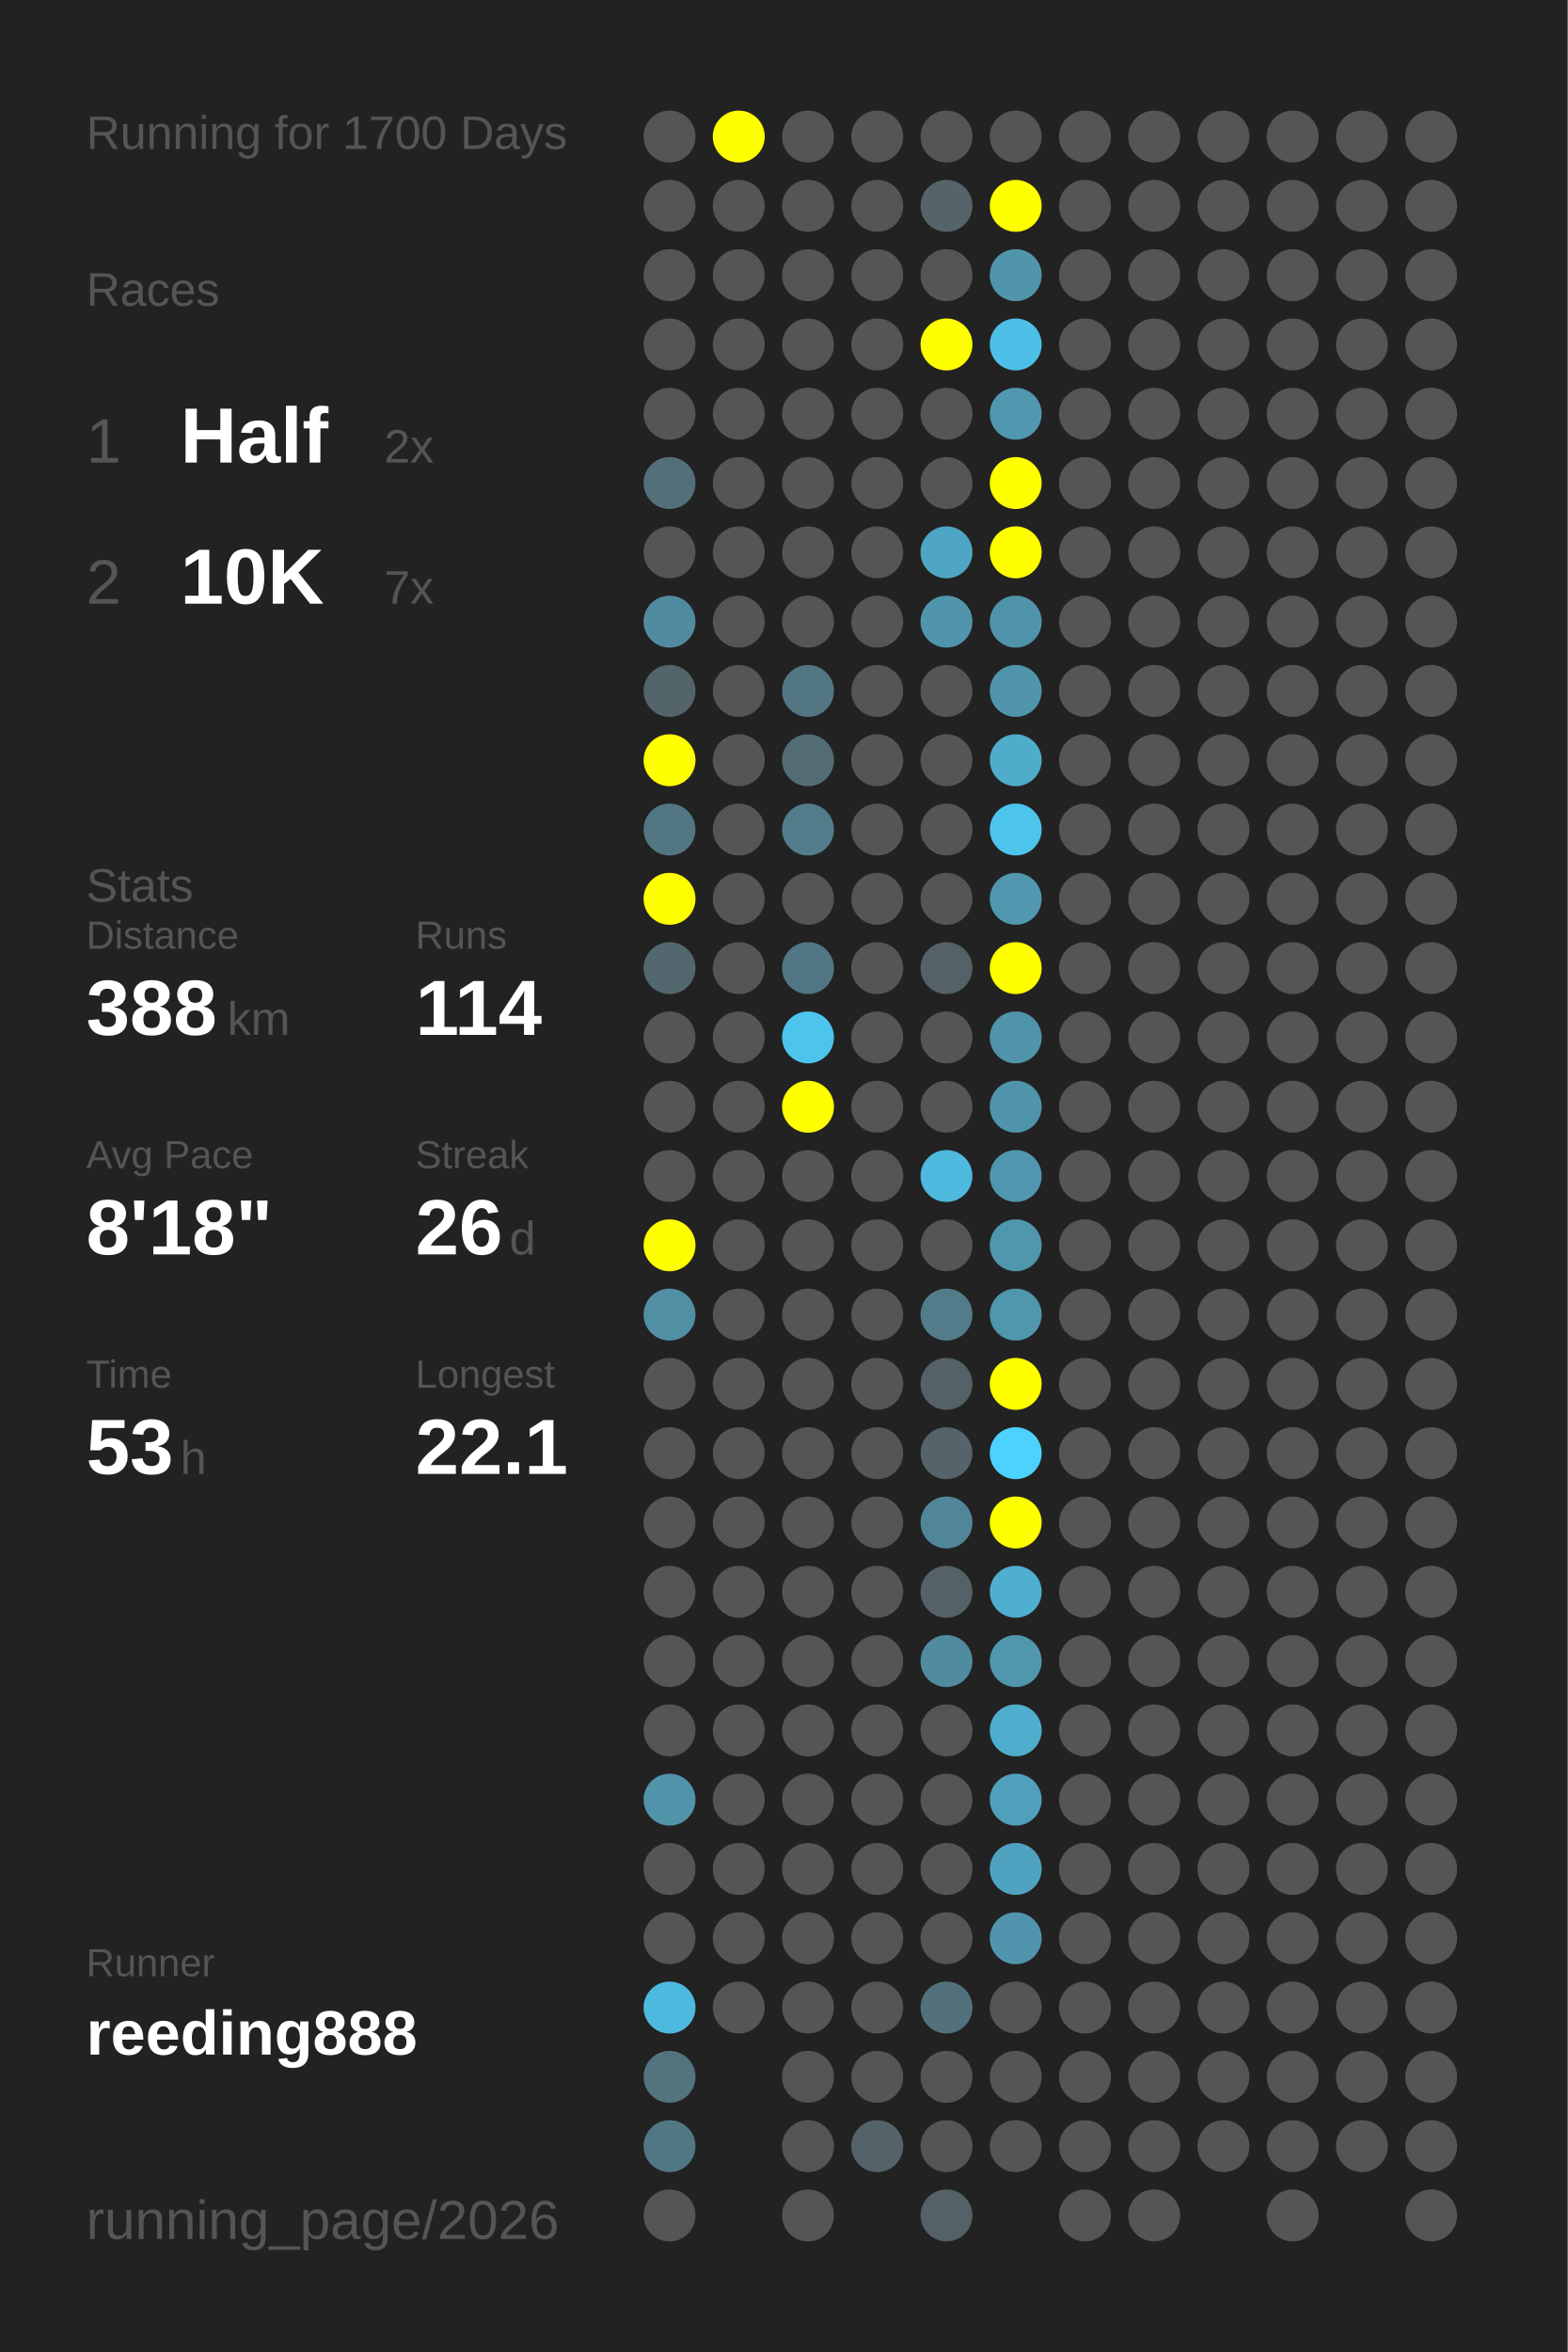
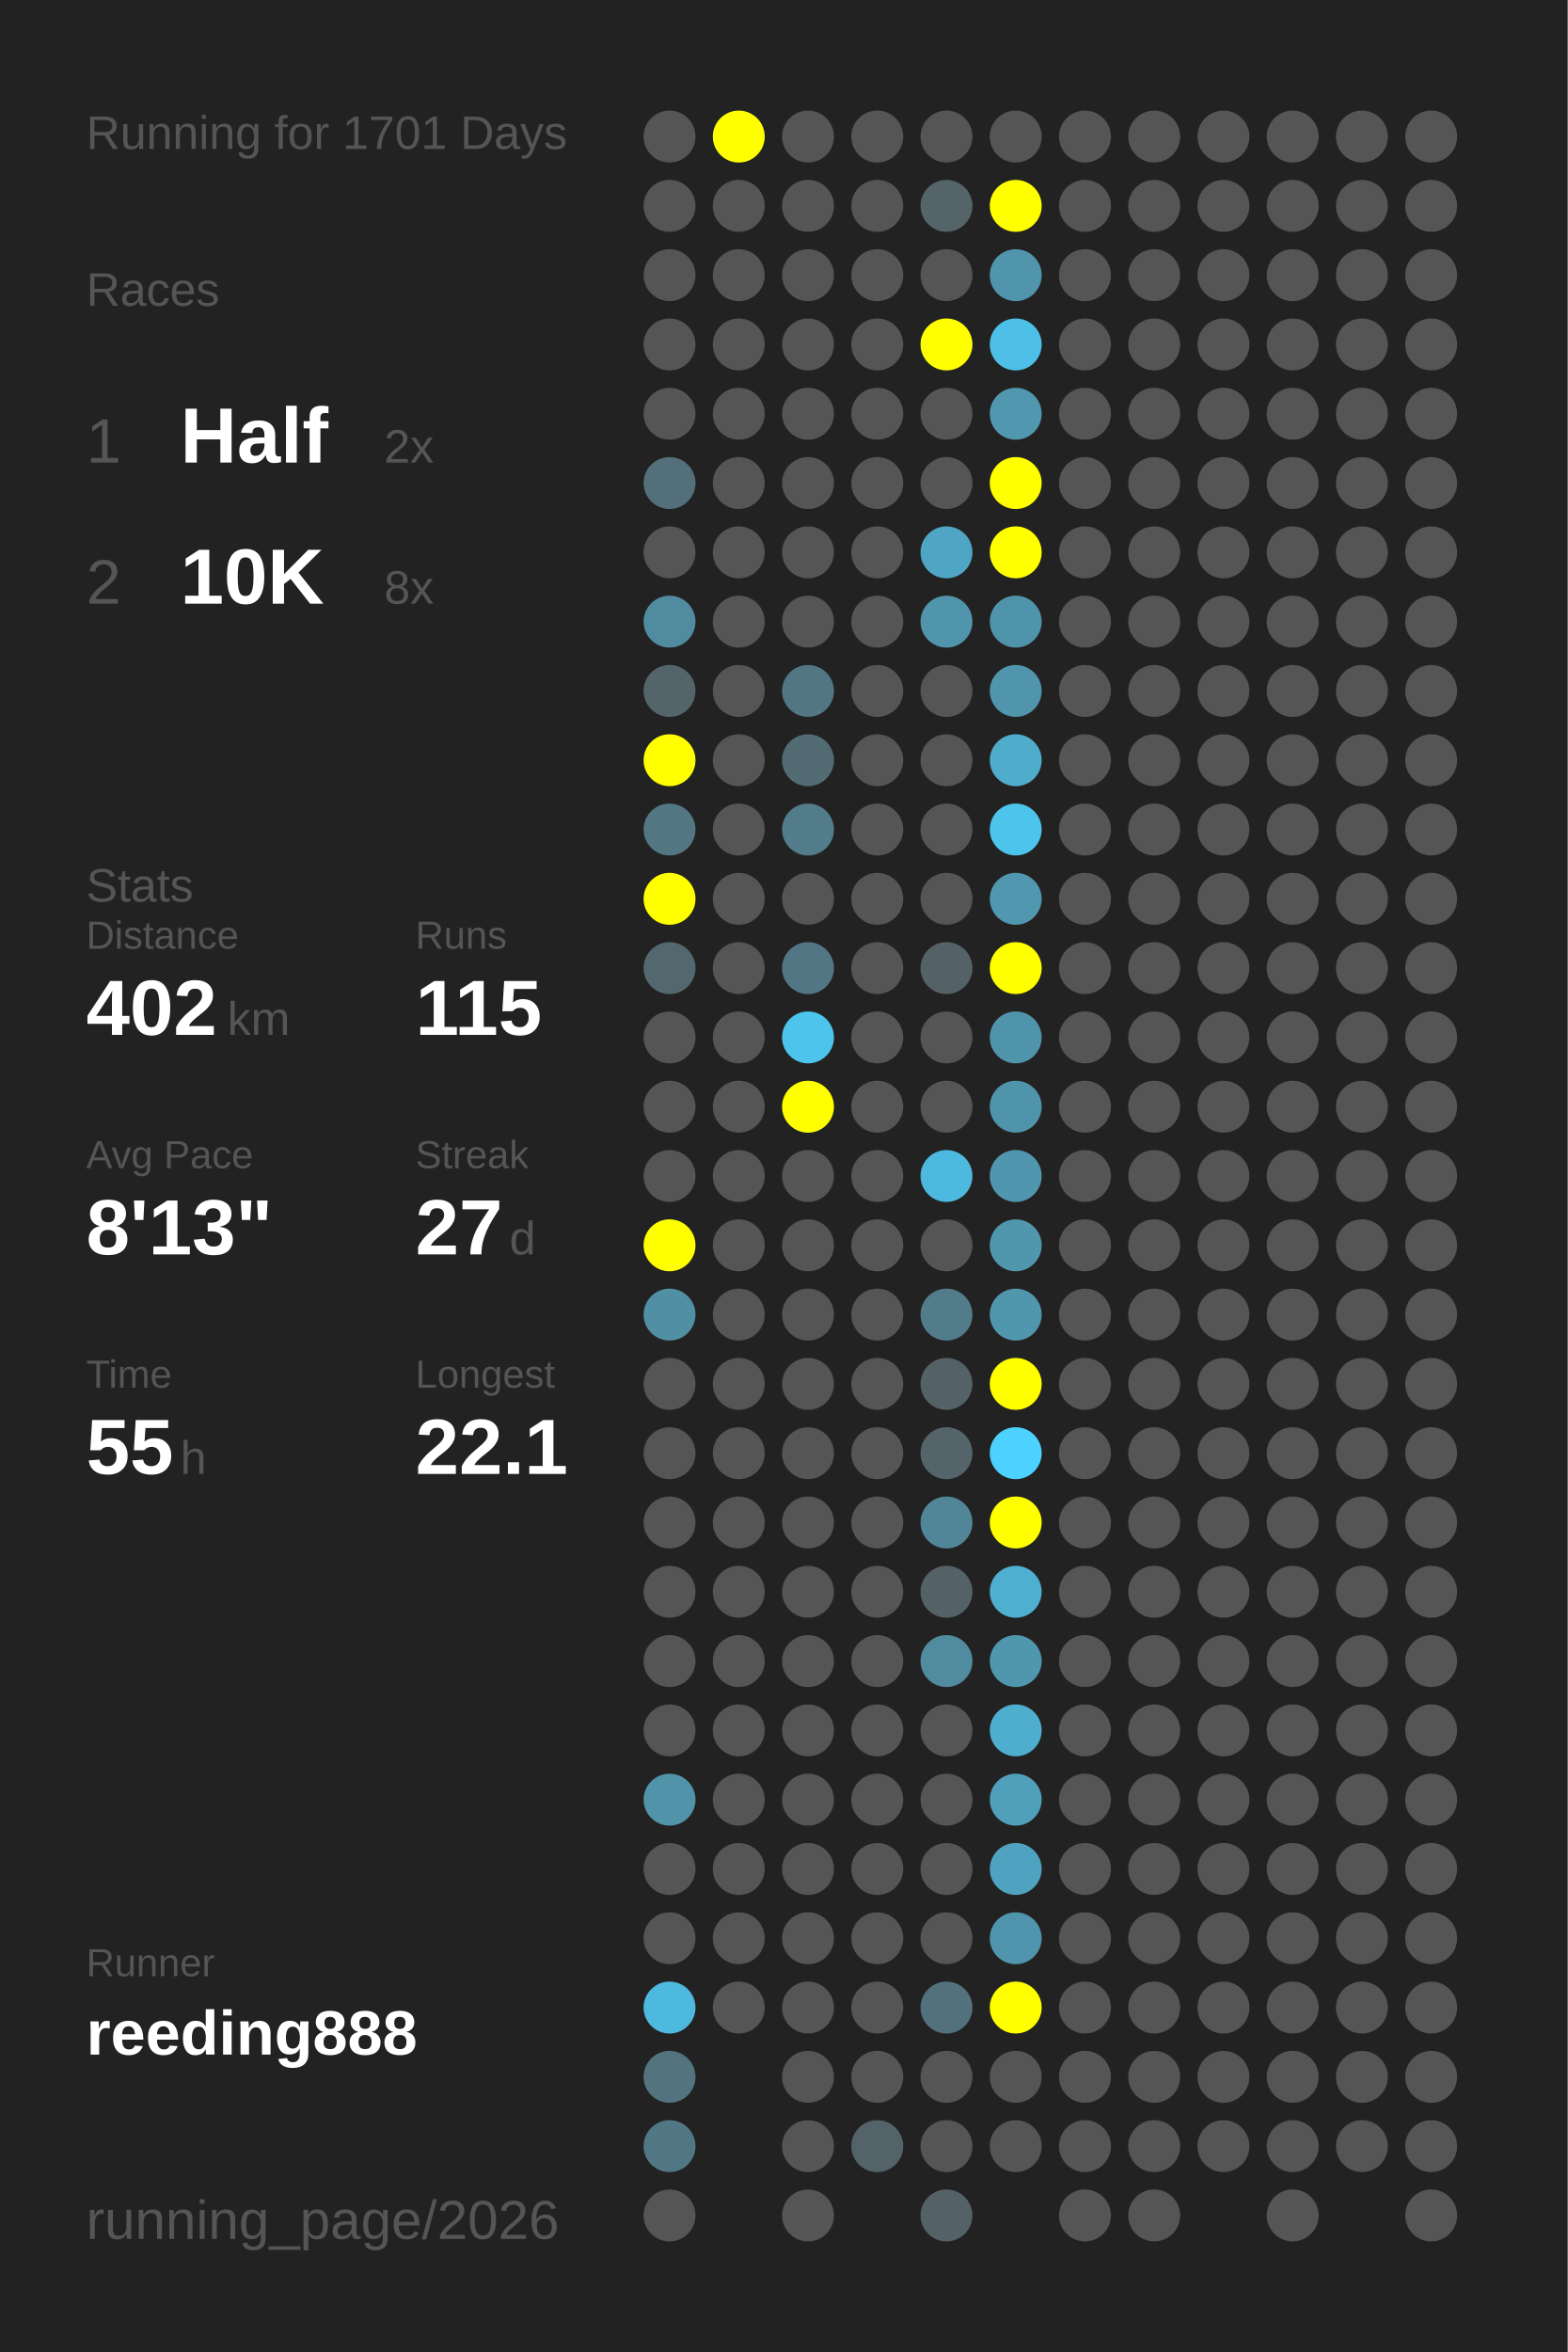
<svg xmlns="http://www.w3.org/2000/svg" baseProfile="full" height="300mm" version="1.1" viewBox="0,0,200,300" width="200mm">
  <defs />
  <rect fill="#222222" height="300" width="200" x="0" y="0" />
-   <text fill="#555555" style="font-size:6px; font-family:Arial;" x="11" y="19">Running for 1700 Days</text>
+   <text fill="#555555" style="font-size:6px; font-family:Arial;" x="11" y="19">Running for 1701 Days</text>
  <text fill="#555555" style="font-size:6px; font-family:Arial;" x="11" y="39">Races</text>
  <text fill="#555555" style="font-size:8px; font-family:Arial;" x="11" y="59">1</text>
  <text fill="#FFFFFF" style="font-size:10px; font-family:Arial; font-weight:bold;" x="23" y="59">Half</text>
  <text fill="#555555" style="font-size:6px; font-family:Arial;" x="49" y="59">2x</text>
  <text fill="#555555" style="font-size:8px; font-family:Arial;" x="11" y="77">2</text>
  <text fill="#FFFFFF" style="font-size:10px; font-family:Arial; font-weight:bold;" x="23" y="77">10K</text>
-   <text fill="#555555" style="font-size:6px; font-family:Arial;" x="49" y="77">7x</text>
+   <text fill="#555555" style="font-size:6px; font-family:Arial;" x="49" y="77">8x</text>
  <text fill="#555555" style="font-size:6px; font-family:Arial;" x="11" y="115">Stats</text>
  <text fill="#555555" style="font-size:5px; font-family:Arial;" x="11" y="121">Distance</text>
-   <text fill="#FFFFFF" style="font-size:10px; font-family:Arial; font-weight:bold;" x="11" y="132">388</text>
+   <text fill="#FFFFFF" style="font-size:10px; font-family:Arial; font-weight:bold;" x="11" y="132">402</text>
  <text fill="#555555" style="font-size:6px; font-family:Arial;" x="29" y="132">km</text>
  <text fill="#555555" style="font-size:5px; font-family:Arial;" x="53" y="121">Runs</text>
-   <text fill="#FFFFFF" style="font-size:10px; font-family:Arial; font-weight:bold;" x="53" y="132">114</text>
+   <text fill="#FFFFFF" style="font-size:10px; font-family:Arial; font-weight:bold;" x="53" y="132">115</text>
  <text fill="#555555" style="font-size:5px; font-family:Arial;" x="11" y="149">Avg Pace</text>
-   <text fill="#FFFFFF" style="font-size:10px; font-family:Arial; font-weight:bold;" x="11" y="160">8'18"</text>
+   <text fill="#FFFFFF" style="font-size:10px; font-family:Arial; font-weight:bold;" x="11" y="160">8'13"</text>
  <text fill="#555555" style="font-size:5px; font-family:Arial;" x="53" y="149">Streak</text>
-   <text fill="#FFFFFF" style="font-size:10px; font-family:Arial; font-weight:bold;" x="53" y="160">26</text>
+   <text fill="#FFFFFF" style="font-size:10px; font-family:Arial; font-weight:bold;" x="53" y="160">27</text>
  <text fill="#555555" style="font-size:6px; font-family:Arial;" x="65" y="160">d</text>
  <text fill="#555555" style="font-size:5px; font-family:Arial;" x="11" y="177">Time</text>
-   <text fill="#FFFFFF" style="font-size:10px; font-family:Arial; font-weight:bold;" x="11" y="188">53</text>
+   <text fill="#FFFFFF" style="font-size:10px; font-family:Arial; font-weight:bold;" x="11" y="188">55</text>
  <text fill="#555555" style="font-size:6px; font-family:Arial;" x="23" y="188">h</text>
  <text fill="#555555" style="font-size:5px; font-family:Arial;" x="53" y="177">Longest</text>
  <text fill="#FFFFFF" style="font-size:10px; font-family:Arial; font-weight:bold;" x="53" y="188">22.1</text>
  <text fill="#555555" style="font-size:5px; font-family:Arial;" x="11" y="252.065">Runner</text>
  <text fill="#FFFFFF" style="font-size:8px; font-family:Arial; font-weight:bold;" x="11" y="262.065">reeding888</text>
  <text fill="#555555" style="font-size:7px; font-family:Arial;" x="11" y="285.581">running_page/2026</text>
  <circle cx="85.417" cy="17.419" fill="#555555" r="3.312" />
  <circle cx="85.417" cy="26.258" fill="#555555" r="3.312" />
  <circle cx="85.417" cy="35.097" fill="#555555" r="3.312" />
  <circle cx="85.417" cy="43.935" fill="#555555" r="3.312" />
  <circle cx="85.417" cy="52.774" fill="#555555" r="3.312" />
  <circle cx="85.417" cy="61.613" fill="#536f79" r="3.312" />
  <circle cx="85.417" cy="70.452" fill="#555555" r="3.312" />
  <circle cx="85.417" cy="79.29" fill="#518b9f" r="3.312" />
  <circle cx="85.417" cy="88.129" fill="#53656b" r="3.312" />
  <circle cx="85.417" cy="96.968" fill="#FFFF00" r="3.312" />
  <circle cx="85.417" cy="105.806" fill="#527682" r="3.312" />
  <circle cx="85.417" cy="114.645" fill="#FFFF00" r="3.312" />
  <circle cx="85.417" cy="123.484" fill="#53686e" r="3.312" />
  <circle cx="85.417" cy="132.323" fill="#555555" r="3.312" />
  <circle cx="85.417" cy="141.161" fill="#555555" r="3.312" />
  <circle cx="85.417" cy="150" fill="#555555" r="3.312" />
  <circle cx="85.417" cy="158.839" fill="#FFFF00" r="3.312" />
  <circle cx="85.417" cy="167.677" fill="#518fa4" r="3.312" />
  <circle cx="85.417" cy="176.516" fill="#555555" r="3.312" />
  <circle cx="85.417" cy="185.355" fill="#555555" r="3.312" />
  <circle cx="85.417" cy="194.194" fill="#555555" r="3.312" />
  <circle cx="85.417" cy="203.032" fill="#555555" r="3.312" />
  <circle cx="85.417" cy="211.871" fill="#555555" r="3.312" />
  <circle cx="85.417" cy="220.71" fill="#555555" r="3.312" />
  <circle cx="85.417" cy="229.548" fill="#5193a9" r="3.312" />
  <circle cx="85.417" cy="238.387" fill="#555555" r="3.312" />
  <circle cx="85.417" cy="247.226" fill="#555555" r="3.312" />
  <circle cx="85.417" cy="256.065" fill="#4eb9de" r="3.312" />
  <circle cx="85.417" cy="264.903" fill="#53737e" r="3.312" />
  <circle cx="85.417" cy="273.742" fill="#527784" r="3.312" />
  <circle cx="85.417" cy="282.581" fill="#555555" r="3.312" />
  <circle cx="94.25" cy="17.419" fill="#FFFF00" r="3.312" />
  <circle cx="94.25" cy="26.258" fill="#555555" r="3.312" />
  <circle cx="94.25" cy="35.097" fill="#555555" r="3.312" />
  <circle cx="94.25" cy="43.935" fill="#555555" r="3.312" />
  <circle cx="94.25" cy="52.774" fill="#555555" r="3.312" />
  <circle cx="94.25" cy="61.613" fill="#555555" r="3.312" />
  <circle cx="94.25" cy="70.452" fill="#555555" r="3.312" />
  <circle cx="94.25" cy="79.29" fill="#555555" r="3.312" />
  <circle cx="94.25" cy="88.129" fill="#555555" r="3.312" />
  <circle cx="94.25" cy="96.968" fill="#555555" r="3.312" />
  <circle cx="94.25" cy="105.806" fill="#555555" r="3.312" />
  <circle cx="94.25" cy="114.645" fill="#555555" r="3.312" />
  <circle cx="94.25" cy="123.484" fill="#555555" r="3.312" />
  <circle cx="94.25" cy="132.323" fill="#555555" r="3.312" />
  <circle cx="94.25" cy="141.161" fill="#555555" r="3.312" />
  <circle cx="94.25" cy="150" fill="#555555" r="3.312" />
  <circle cx="94.25" cy="158.839" fill="#555555" r="3.312" />
  <circle cx="94.25" cy="167.677" fill="#555555" r="3.312" />
  <circle cx="94.25" cy="176.516" fill="#555555" r="3.312" />
  <circle cx="94.25" cy="185.355" fill="#555555" r="3.312" />
  <circle cx="94.25" cy="194.194" fill="#555555" r="3.312" />
  <circle cx="94.25" cy="203.032" fill="#555555" r="3.312" />
  <circle cx="94.25" cy="211.871" fill="#555555" r="3.312" />
  <circle cx="94.25" cy="220.71" fill="#555555" r="3.312" />
  <circle cx="94.25" cy="229.548" fill="#555555" r="3.312" />
  <circle cx="94.25" cy="238.387" fill="#555555" r="3.312" />
  <circle cx="94.25" cy="247.226" fill="#555555" r="3.312" />
  <circle cx="94.25" cy="256.065" fill="#555555" r="3.312" />
  <circle cx="103.083" cy="17.419" fill="#555555" r="3.312" />
  <circle cx="103.083" cy="26.258" fill="#555555" r="3.312" />
  <circle cx="103.083" cy="35.097" fill="#555555" r="3.312" />
  <circle cx="103.083" cy="43.935" fill="#555555" r="3.312" />
  <circle cx="103.083" cy="52.774" fill="#555555" r="3.312" />
  <circle cx="103.083" cy="61.613" fill="#555555" r="3.312" />
  <circle cx="103.083" cy="70.452" fill="#555555" r="3.312" />
  <circle cx="103.083" cy="79.29" fill="#555555" r="3.312" />
  <circle cx="103.083" cy="88.129" fill="#527682" r="3.312" />
  <circle cx="103.083" cy="96.968" fill="#536c74" r="3.312" />
  <circle cx="103.083" cy="105.806" fill="#527c8a" r="3.312" />
  <circle cx="103.083" cy="114.645" fill="#555555" r="3.312" />
  <circle cx="103.083" cy="123.484" fill="#527683" r="3.312" />
  <circle cx="103.083" cy="132.323" fill="#4dc4ec" r="3.312" />
  <circle cx="103.083" cy="141.161" fill="#FFFF00" r="3.312" />
  <circle cx="103.083" cy="150" fill="#555555" r="3.312" />
  <circle cx="103.083" cy="158.839" fill="#555555" r="3.312" />
  <circle cx="103.083" cy="167.677" fill="#555555" r="3.312" />
  <circle cx="103.083" cy="176.516" fill="#555555" r="3.312" />
  <circle cx="103.083" cy="185.355" fill="#555555" r="3.312" />
  <circle cx="103.083" cy="194.194" fill="#555555" r="3.312" />
  <circle cx="103.083" cy="203.032" fill="#555555" r="3.312" />
  <circle cx="103.083" cy="211.871" fill="#555555" r="3.312" />
  <circle cx="103.083" cy="220.71" fill="#555555" r="3.312" />
  <circle cx="103.083" cy="229.548" fill="#555555" r="3.312" />
  <circle cx="103.083" cy="238.387" fill="#555555" r="3.312" />
  <circle cx="103.083" cy="247.226" fill="#555555" r="3.312" />
  <circle cx="103.083" cy="256.065" fill="#555555" r="3.312" />
  <circle cx="103.083" cy="264.903" fill="#555555" r="3.312" />
  <circle cx="103.083" cy="273.742" fill="#555555" r="3.312" />
  <circle cx="103.083" cy="282.581" fill="#555555" r="3.312" />
  <circle cx="111.917" cy="17.419" fill="#555555" r="3.312" />
  <circle cx="111.917" cy="26.258" fill="#555555" r="3.312" />
  <circle cx="111.917" cy="35.097" fill="#555555" r="3.312" />
  <circle cx="111.917" cy="43.935" fill="#555555" r="3.312" />
  <circle cx="111.917" cy="52.774" fill="#555555" r="3.312" />
  <circle cx="111.917" cy="61.613" fill="#555555" r="3.312" />
  <circle cx="111.917" cy="70.452" fill="#555555" r="3.312" />
  <circle cx="111.917" cy="79.29" fill="#555555" r="3.312" />
  <circle cx="111.917" cy="88.129" fill="#555555" r="3.312" />
  <circle cx="111.917" cy="96.968" fill="#555555" r="3.312" />
  <circle cx="111.917" cy="105.806" fill="#555555" r="3.312" />
  <circle cx="111.917" cy="114.645" fill="#555555" r="3.312" />
  <circle cx="111.917" cy="123.484" fill="#555555" r="3.312" />
  <circle cx="111.917" cy="132.323" fill="#555555" r="3.312" />
  <circle cx="111.917" cy="141.161" fill="#555555" r="3.312" />
  <circle cx="111.917" cy="150" fill="#555555" r="3.312" />
  <circle cx="111.917" cy="158.839" fill="#555555" r="3.312" />
  <circle cx="111.917" cy="167.677" fill="#555555" r="3.312" />
  <circle cx="111.917" cy="176.516" fill="#555555" r="3.312" />
  <circle cx="111.917" cy="185.355" fill="#555555" r="3.312" />
  <circle cx="111.917" cy="194.194" fill="#555555" r="3.312" />
  <circle cx="111.917" cy="203.032" fill="#555555" r="3.312" />
  <circle cx="111.917" cy="211.871" fill="#555555" r="3.312" />
  <circle cx="111.917" cy="220.71" fill="#555555" r="3.312" />
  <circle cx="111.917" cy="229.548" fill="#555555" r="3.312" />
  <circle cx="111.917" cy="238.387" fill="#555555" r="3.312" />
  <circle cx="111.917" cy="247.226" fill="#555555" r="3.312" />
  <circle cx="111.917" cy="256.065" fill="#555555" r="3.312" />
  <circle cx="111.917" cy="264.903" fill="#555555" r="3.312" />
  <circle cx="111.917" cy="273.742" fill="#546369" r="3.312" />
  <circle cx="120.75" cy="17.419" fill="#555555" r="3.312" />
  <circle cx="120.75" cy="26.258" fill="#546469" r="3.312" />
  <circle cx="120.75" cy="35.097" fill="#555555" r="3.312" />
  <circle cx="120.75" cy="43.935" fill="#FFFF00" r="3.312" />
  <circle cx="120.75" cy="52.774" fill="#555555" r="3.312" />
  <circle cx="120.75" cy="61.613" fill="#555555" r="3.312" />
  <circle cx="120.75" cy="70.452" fill="#4fa6c4" r="3.312" />
  <circle cx="120.75" cy="79.29" fill="#5095ac" r="3.312" />
  <circle cx="120.75" cy="88.129" fill="#555555" r="3.312" />
  <circle cx="120.75" cy="96.968" fill="#555555" r="3.312" />
  <circle cx="120.75" cy="105.806" fill="#555555" r="3.312" />
  <circle cx="120.75" cy="114.645" fill="#555555" r="3.312" />
  <circle cx="120.75" cy="123.484" fill="#546267" r="3.312" />
  <circle cx="120.75" cy="132.323" fill="#555555" r="3.312" />
  <circle cx="120.75" cy="141.161" fill="#555555" r="3.312" />
  <circle cx="120.75" cy="150" fill="#4eb9de" r="3.312" />
  <circle cx="120.75" cy="158.839" fill="#555555" r="3.312" />
  <circle cx="120.75" cy="167.677" fill="#527c8a" r="3.312" />
  <circle cx="120.75" cy="176.516" fill="#546166" r="3.312" />
  <circle cx="120.75" cy="185.355" fill="#54646a" r="3.312" />
  <circle cx="120.75" cy="194.194" fill="#518698" r="3.312" />
  <circle cx="120.75" cy="203.032" fill="#546267" r="3.312" />
  <circle cx="120.75" cy="211.871" fill="#518b9f" r="3.312" />
  <circle cx="120.75" cy="220.71" fill="#555555" r="3.312" />
  <circle cx="120.75" cy="229.548" fill="#555555" r="3.312" />
  <circle cx="120.75" cy="238.387" fill="#555555" r="3.312" />
  <circle cx="120.75" cy="247.226" fill="#555555" r="3.312" />
  <circle cx="120.75" cy="256.065" fill="#53717c" r="3.312" />
  <circle cx="120.75" cy="264.903" fill="#555555" r="3.312" />
  <circle cx="120.75" cy="273.742" fill="#555555" r="3.312" />
  <circle cx="120.75" cy="282.581" fill="#546166" r="3.312" />
  <circle cx="129.583" cy="17.419" fill="#555555" r="3.312" />
  <circle cx="129.583" cy="26.258" fill="#FFFF00" r="3.312" />
  <circle cx="129.583" cy="35.097" fill="#5095ac" r="3.312" />
  <circle cx="129.583" cy="43.935" fill="#4ec0e7" r="3.312" />
  <circle cx="129.583" cy="52.774" fill="#5097af" r="3.312" />
  <circle cx="129.583" cy="61.613" fill="#FFFF00" r="3.312" />
  <circle cx="129.583" cy="70.452" fill="#FFFF00" r="3.312" />
  <circle cx="129.583" cy="79.29" fill="#5094ab" r="3.312" />
  <circle cx="129.583" cy="88.129" fill="#5095ac" r="3.312" />
  <circle cx="129.583" cy="96.968" fill="#4faccb" r="3.312" />
  <circle cx="129.583" cy="105.806" fill="#4dc4ec" r="3.312" />
  <circle cx="129.583" cy="114.645" fill="#5097af" r="3.312" />
  <circle cx="129.583" cy="123.484" fill="#FFFF00" r="3.312" />
  <circle cx="129.583" cy="132.323" fill="#5094ab" r="3.312" />
  <circle cx="129.583" cy="141.161" fill="#5094ab" r="3.312" />
  <circle cx="129.583" cy="150" fill="#5096ae" r="3.312" />
  <circle cx="129.583" cy="158.839" fill="#5096ad" r="3.312" />
  <circle cx="129.583" cy="167.677" fill="#5096ad" r="3.312" />
  <circle cx="129.583" cy="176.516" fill="#FFFF00" r="3.312" />
  <circle cx="129.583" cy="185.355" fill="#4dd1fe" r="3.312" />
  <circle cx="129.583" cy="194.194" fill="#FFFF00" r="3.312" />
  <circle cx="129.583" cy="203.032" fill="#4fafd0" r="3.312" />
  <circle cx="129.583" cy="211.871" fill="#5097ae" r="3.312" />
  <circle cx="129.583" cy="220.71" fill="#4faece" r="3.312" />
  <circle cx="129.583" cy="229.548" fill="#50a0bb" r="3.312" />
  <circle cx="129.583" cy="238.387" fill="#4fa3c0" r="3.312" />
  <circle cx="129.583" cy="247.226" fill="#5095ad" r="3.312" />
-   <circle cx="129.583" cy="256.065" fill="#555555" r="3.312" />
+   <circle cx="129.583" cy="256.065" fill="#FFFF00" r="3.312" />
  <circle cx="129.583" cy="264.903" fill="#555555" r="3.312" />
  <circle cx="129.583" cy="273.742" fill="#555555" r="3.312" />
  <circle cx="138.417" cy="17.419" fill="#555555" r="3.312" />
  <circle cx="138.417" cy="26.258" fill="#555555" r="3.312" />
  <circle cx="138.417" cy="35.097" fill="#555555" r="3.312" />
  <circle cx="138.417" cy="43.935" fill="#555555" r="3.312" />
  <circle cx="138.417" cy="52.774" fill="#555555" r="3.312" />
  <circle cx="138.417" cy="61.613" fill="#555555" r="3.312" />
  <circle cx="138.417" cy="70.452" fill="#555555" r="3.312" />
  <circle cx="138.417" cy="79.29" fill="#555555" r="3.312" />
  <circle cx="138.417" cy="88.129" fill="#555555" r="3.312" />
  <circle cx="138.417" cy="96.968" fill="#555555" r="3.312" />
  <circle cx="138.417" cy="105.806" fill="#555555" r="3.312" />
  <circle cx="138.417" cy="114.645" fill="#555555" r="3.312" />
  <circle cx="138.417" cy="123.484" fill="#555555" r="3.312" />
  <circle cx="138.417" cy="132.323" fill="#555555" r="3.312" />
  <circle cx="138.417" cy="141.161" fill="#555555" r="3.312" />
  <circle cx="138.417" cy="150" fill="#555555" r="3.312" />
  <circle cx="138.417" cy="158.839" fill="#555555" r="3.312" />
  <circle cx="138.417" cy="167.677" fill="#555555" r="3.312" />
  <circle cx="138.417" cy="176.516" fill="#555555" r="3.312" />
  <circle cx="138.417" cy="185.355" fill="#555555" r="3.312" />
  <circle cx="138.417" cy="194.194" fill="#555555" r="3.312" />
  <circle cx="138.417" cy="203.032" fill="#555555" r="3.312" />
  <circle cx="138.417" cy="211.871" fill="#555555" r="3.312" />
  <circle cx="138.417" cy="220.71" fill="#555555" r="3.312" />
  <circle cx="138.417" cy="229.548" fill="#555555" r="3.312" />
  <circle cx="138.417" cy="238.387" fill="#555555" r="3.312" />
  <circle cx="138.417" cy="247.226" fill="#555555" r="3.312" />
  <circle cx="138.417" cy="256.065" fill="#555555" r="3.312" />
  <circle cx="138.417" cy="264.903" fill="#555555" r="3.312" />
  <circle cx="138.417" cy="273.742" fill="#555555" r="3.312" />
  <circle cx="138.417" cy="282.581" fill="#555555" r="3.312" />
  <circle cx="147.25" cy="17.419" fill="#555555" r="3.312" />
  <circle cx="147.25" cy="26.258" fill="#555555" r="3.312" />
  <circle cx="147.25" cy="35.097" fill="#555555" r="3.312" />
  <circle cx="147.25" cy="43.935" fill="#555555" r="3.312" />
  <circle cx="147.25" cy="52.774" fill="#555555" r="3.312" />
  <circle cx="147.25" cy="61.613" fill="#555555" r="3.312" />
  <circle cx="147.25" cy="70.452" fill="#555555" r="3.312" />
  <circle cx="147.25" cy="79.29" fill="#555555" r="3.312" />
  <circle cx="147.25" cy="88.129" fill="#555555" r="3.312" />
  <circle cx="147.25" cy="96.968" fill="#555555" r="3.312" />
  <circle cx="147.25" cy="105.806" fill="#555555" r="3.312" />
  <circle cx="147.25" cy="114.645" fill="#555555" r="3.312" />
  <circle cx="147.25" cy="123.484" fill="#555555" r="3.312" />
  <circle cx="147.25" cy="132.323" fill="#555555" r="3.312" />
  <circle cx="147.25" cy="141.161" fill="#555555" r="3.312" />
  <circle cx="147.25" cy="150" fill="#555555" r="3.312" />
  <circle cx="147.25" cy="158.839" fill="#555555" r="3.312" />
  <circle cx="147.25" cy="167.677" fill="#555555" r="3.312" />
  <circle cx="147.25" cy="176.516" fill="#555555" r="3.312" />
  <circle cx="147.25" cy="185.355" fill="#555555" r="3.312" />
  <circle cx="147.25" cy="194.194" fill="#555555" r="3.312" />
  <circle cx="147.25" cy="203.032" fill="#555555" r="3.312" />
  <circle cx="147.25" cy="211.871" fill="#555555" r="3.312" />
  <circle cx="147.25" cy="220.71" fill="#555555" r="3.312" />
  <circle cx="147.25" cy="229.548" fill="#555555" r="3.312" />
  <circle cx="147.25" cy="238.387" fill="#555555" r="3.312" />
  <circle cx="147.25" cy="247.226" fill="#555555" r="3.312" />
  <circle cx="147.25" cy="256.065" fill="#555555" r="3.312" />
  <circle cx="147.25" cy="264.903" fill="#555555" r="3.312" />
  <circle cx="147.25" cy="273.742" fill="#555555" r="3.312" />
  <circle cx="147.25" cy="282.581" fill="#555555" r="3.312" />
  <circle cx="156.083" cy="17.419" fill="#555555" r="3.312" />
  <circle cx="156.083" cy="26.258" fill="#555555" r="3.312" />
  <circle cx="156.083" cy="35.097" fill="#555555" r="3.312" />
  <circle cx="156.083" cy="43.935" fill="#555555" r="3.312" />
  <circle cx="156.083" cy="52.774" fill="#555555" r="3.312" />
  <circle cx="156.083" cy="61.613" fill="#555555" r="3.312" />
  <circle cx="156.083" cy="70.452" fill="#555555" r="3.312" />
  <circle cx="156.083" cy="79.29" fill="#555555" r="3.312" />
  <circle cx="156.083" cy="88.129" fill="#555555" r="3.312" />
  <circle cx="156.083" cy="96.968" fill="#555555" r="3.312" />
  <circle cx="156.083" cy="105.806" fill="#555555" r="3.312" />
  <circle cx="156.083" cy="114.645" fill="#555555" r="3.312" />
  <circle cx="156.083" cy="123.484" fill="#555555" r="3.312" />
  <circle cx="156.083" cy="132.323" fill="#555555" r="3.312" />
  <circle cx="156.083" cy="141.161" fill="#555555" r="3.312" />
  <circle cx="156.083" cy="150" fill="#555555" r="3.312" />
  <circle cx="156.083" cy="158.839" fill="#555555" r="3.312" />
  <circle cx="156.083" cy="167.677" fill="#555555" r="3.312" />
  <circle cx="156.083" cy="176.516" fill="#555555" r="3.312" />
  <circle cx="156.083" cy="185.355" fill="#555555" r="3.312" />
  <circle cx="156.083" cy="194.194" fill="#555555" r="3.312" />
  <circle cx="156.083" cy="203.032" fill="#555555" r="3.312" />
  <circle cx="156.083" cy="211.871" fill="#555555" r="3.312" />
  <circle cx="156.083" cy="220.71" fill="#555555" r="3.312" />
  <circle cx="156.083" cy="229.548" fill="#555555" r="3.312" />
  <circle cx="156.083" cy="238.387" fill="#555555" r="3.312" />
  <circle cx="156.083" cy="247.226" fill="#555555" r="3.312" />
  <circle cx="156.083" cy="256.065" fill="#555555" r="3.312" />
  <circle cx="156.083" cy="264.903" fill="#555555" r="3.312" />
  <circle cx="156.083" cy="273.742" fill="#555555" r="3.312" />
  <circle cx="164.917" cy="17.419" fill="#555555" r="3.312" />
  <circle cx="164.917" cy="26.258" fill="#555555" r="3.312" />
  <circle cx="164.917" cy="35.097" fill="#555555" r="3.312" />
  <circle cx="164.917" cy="43.935" fill="#555555" r="3.312" />
  <circle cx="164.917" cy="52.774" fill="#555555" r="3.312" />
  <circle cx="164.917" cy="61.613" fill="#555555" r="3.312" />
  <circle cx="164.917" cy="70.452" fill="#555555" r="3.312" />
  <circle cx="164.917" cy="79.29" fill="#555555" r="3.312" />
  <circle cx="164.917" cy="88.129" fill="#555555" r="3.312" />
  <circle cx="164.917" cy="96.968" fill="#555555" r="3.312" />
  <circle cx="164.917" cy="105.806" fill="#555555" r="3.312" />
  <circle cx="164.917" cy="114.645" fill="#555555" r="3.312" />
  <circle cx="164.917" cy="123.484" fill="#555555" r="3.312" />
  <circle cx="164.917" cy="132.323" fill="#555555" r="3.312" />
  <circle cx="164.917" cy="141.161" fill="#555555" r="3.312" />
  <circle cx="164.917" cy="150" fill="#555555" r="3.312" />
  <circle cx="164.917" cy="158.839" fill="#555555" r="3.312" />
  <circle cx="164.917" cy="167.677" fill="#555555" r="3.312" />
  <circle cx="164.917" cy="176.516" fill="#555555" r="3.312" />
  <circle cx="164.917" cy="185.355" fill="#555555" r="3.312" />
  <circle cx="164.917" cy="194.194" fill="#555555" r="3.312" />
  <circle cx="164.917" cy="203.032" fill="#555555" r="3.312" />
  <circle cx="164.917" cy="211.871" fill="#555555" r="3.312" />
  <circle cx="164.917" cy="220.71" fill="#555555" r="3.312" />
  <circle cx="164.917" cy="229.548" fill="#555555" r="3.312" />
  <circle cx="164.917" cy="238.387" fill="#555555" r="3.312" />
  <circle cx="164.917" cy="247.226" fill="#555555" r="3.312" />
  <circle cx="164.917" cy="256.065" fill="#555555" r="3.312" />
  <circle cx="164.917" cy="264.903" fill="#555555" r="3.312" />
  <circle cx="164.917" cy="273.742" fill="#555555" r="3.312" />
  <circle cx="164.917" cy="282.581" fill="#555555" r="3.312" />
  <circle cx="173.75" cy="17.419" fill="#555555" r="3.312" />
  <circle cx="173.75" cy="26.258" fill="#555555" r="3.312" />
  <circle cx="173.75" cy="35.097" fill="#555555" r="3.312" />
  <circle cx="173.75" cy="43.935" fill="#555555" r="3.312" />
  <circle cx="173.75" cy="52.774" fill="#555555" r="3.312" />
  <circle cx="173.75" cy="61.613" fill="#555555" r="3.312" />
  <circle cx="173.75" cy="70.452" fill="#555555" r="3.312" />
  <circle cx="173.75" cy="79.29" fill="#555555" r="3.312" />
  <circle cx="173.75" cy="88.129" fill="#555555" r="3.312" />
  <circle cx="173.75" cy="96.968" fill="#555555" r="3.312" />
  <circle cx="173.75" cy="105.806" fill="#555555" r="3.312" />
  <circle cx="173.75" cy="114.645" fill="#555555" r="3.312" />
  <circle cx="173.75" cy="123.484" fill="#555555" r="3.312" />
  <circle cx="173.75" cy="132.323" fill="#555555" r="3.312" />
  <circle cx="173.75" cy="141.161" fill="#555555" r="3.312" />
  <circle cx="173.75" cy="150" fill="#555555" r="3.312" />
  <circle cx="173.75" cy="158.839" fill="#555555" r="3.312" />
  <circle cx="173.75" cy="167.677" fill="#555555" r="3.312" />
  <circle cx="173.75" cy="176.516" fill="#555555" r="3.312" />
  <circle cx="173.75" cy="185.355" fill="#555555" r="3.312" />
  <circle cx="173.75" cy="194.194" fill="#555555" r="3.312" />
  <circle cx="173.75" cy="203.032" fill="#555555" r="3.312" />
  <circle cx="173.75" cy="211.871" fill="#555555" r="3.312" />
  <circle cx="173.75" cy="220.71" fill="#555555" r="3.312" />
  <circle cx="173.75" cy="229.548" fill="#555555" r="3.312" />
  <circle cx="173.75" cy="238.387" fill="#555555" r="3.312" />
  <circle cx="173.75" cy="247.226" fill="#555555" r="3.312" />
  <circle cx="173.75" cy="256.065" fill="#555555" r="3.312" />
  <circle cx="173.75" cy="264.903" fill="#555555" r="3.312" />
  <circle cx="173.75" cy="273.742" fill="#555555" r="3.312" />
  <circle cx="182.583" cy="17.419" fill="#555555" r="3.312" />
  <circle cx="182.583" cy="26.258" fill="#555555" r="3.312" />
  <circle cx="182.583" cy="35.097" fill="#555555" r="3.312" />
  <circle cx="182.583" cy="43.935" fill="#555555" r="3.312" />
  <circle cx="182.583" cy="52.774" fill="#555555" r="3.312" />
  <circle cx="182.583" cy="61.613" fill="#555555" r="3.312" />
  <circle cx="182.583" cy="70.452" fill="#555555" r="3.312" />
  <circle cx="182.583" cy="79.29" fill="#555555" r="3.312" />
  <circle cx="182.583" cy="88.129" fill="#555555" r="3.312" />
  <circle cx="182.583" cy="96.968" fill="#555555" r="3.312" />
  <circle cx="182.583" cy="105.806" fill="#555555" r="3.312" />
  <circle cx="182.583" cy="114.645" fill="#555555" r="3.312" />
  <circle cx="182.583" cy="123.484" fill="#555555" r="3.312" />
  <circle cx="182.583" cy="132.323" fill="#555555" r="3.312" />
  <circle cx="182.583" cy="141.161" fill="#555555" r="3.312" />
  <circle cx="182.583" cy="150" fill="#555555" r="3.312" />
  <circle cx="182.583" cy="158.839" fill="#555555" r="3.312" />
  <circle cx="182.583" cy="167.677" fill="#555555" r="3.312" />
  <circle cx="182.583" cy="176.516" fill="#555555" r="3.312" />
  <circle cx="182.583" cy="185.355" fill="#555555" r="3.312" />
  <circle cx="182.583" cy="194.194" fill="#555555" r="3.312" />
  <circle cx="182.583" cy="203.032" fill="#555555" r="3.312" />
  <circle cx="182.583" cy="211.871" fill="#555555" r="3.312" />
  <circle cx="182.583" cy="220.71" fill="#555555" r="3.312" />
  <circle cx="182.583" cy="229.548" fill="#555555" r="3.312" />
  <circle cx="182.583" cy="238.387" fill="#555555" r="3.312" />
  <circle cx="182.583" cy="247.226" fill="#555555" r="3.312" />
  <circle cx="182.583" cy="256.065" fill="#555555" r="3.312" />
  <circle cx="182.583" cy="264.903" fill="#555555" r="3.312" />
  <circle cx="182.583" cy="273.742" fill="#555555" r="3.312" />
  <circle cx="182.583" cy="282.581" fill="#555555" r="3.312" />
</svg>
